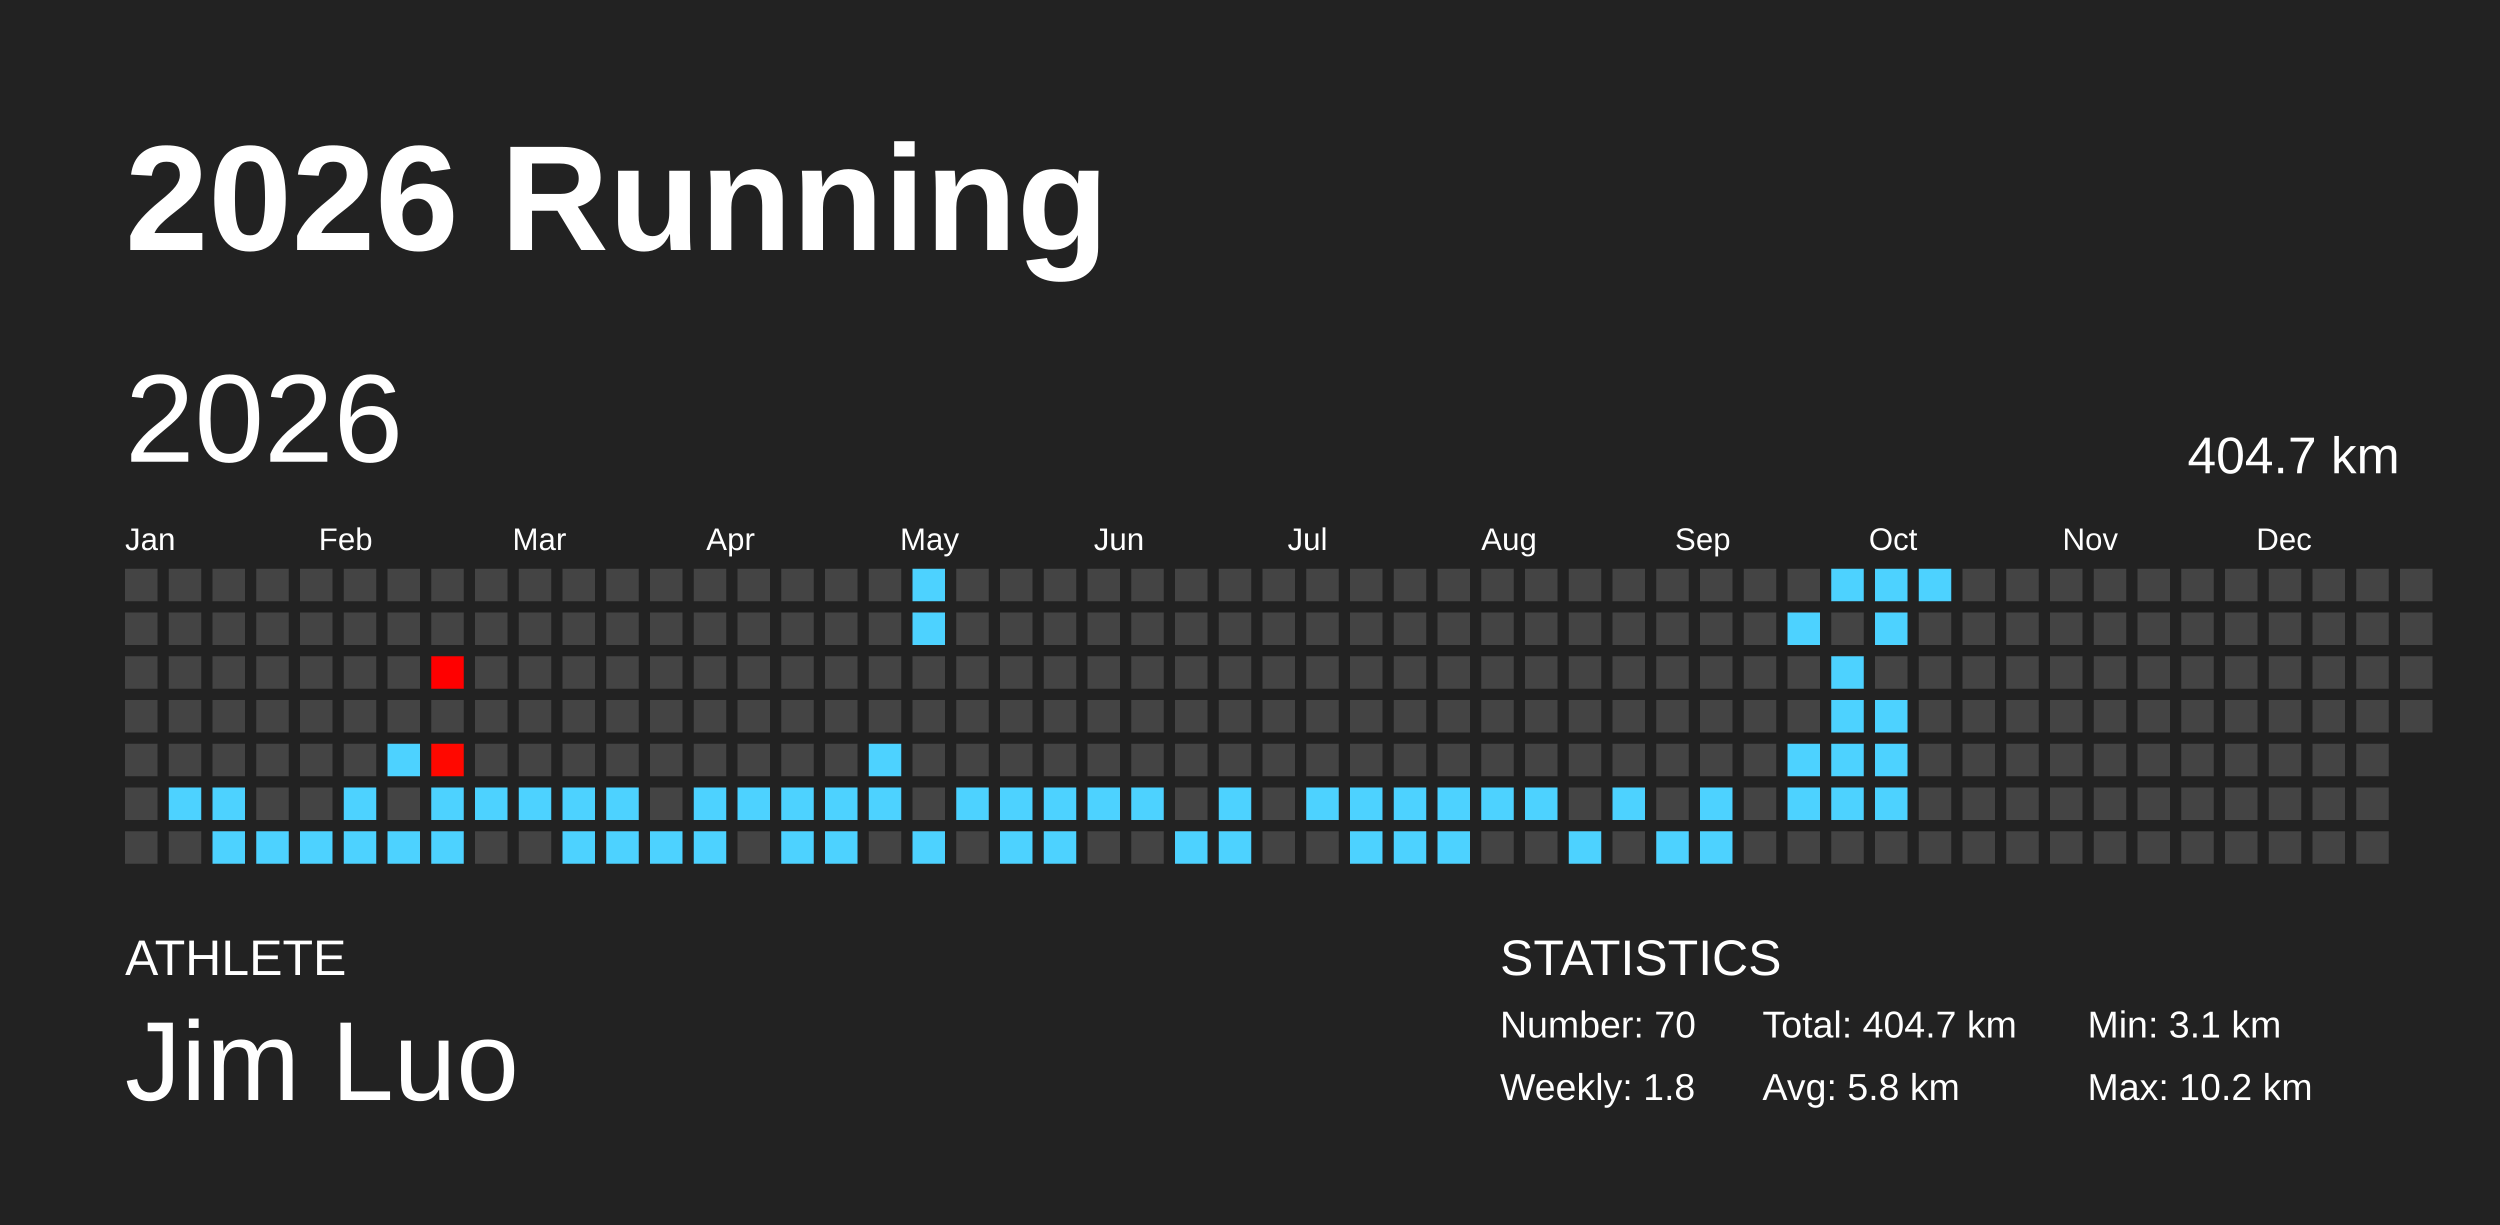
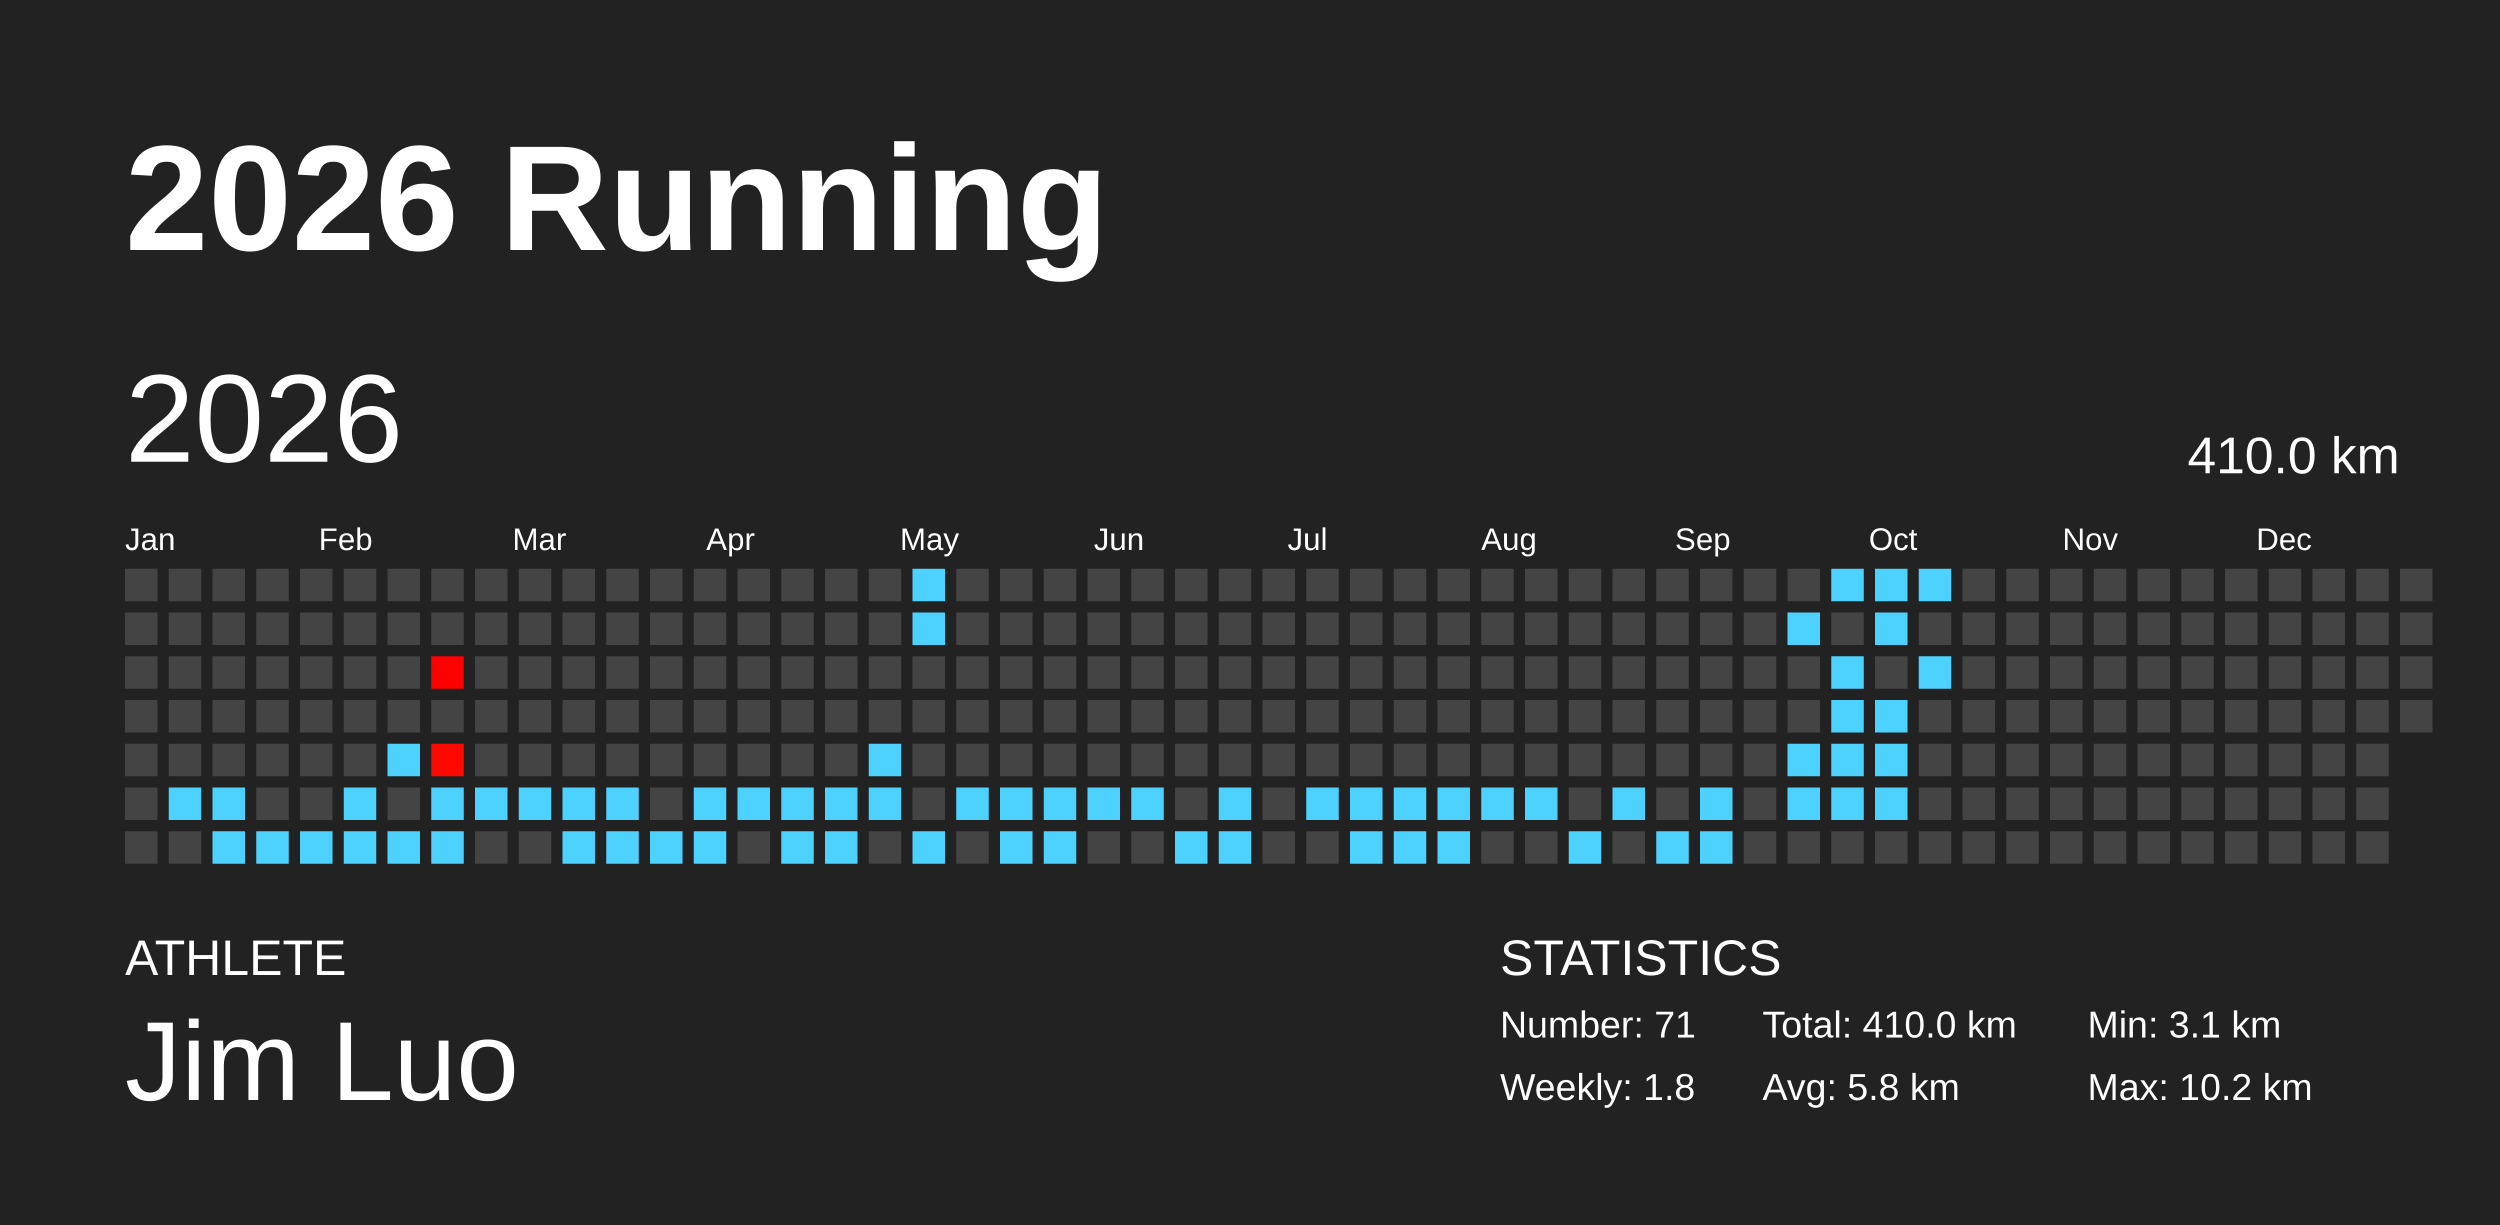
<svg xmlns="http://www.w3.org/2000/svg" baseProfile="full" height="98mm" version="1.1" viewBox="0,0,200,98" width="200mm">
  <defs />
  <rect fill="#222222" height="98" width="200" x="0" y="0" />
  <text fill="#FFFFFF" style="font-size:12px; font-family:Arial; font-weight:bold;" x="10" y="20">2026 Running</text>
  <text fill="#FFFFFF" style="font-size:4px; font-family:Arial" x="10" y="78">ATHLETE</text>
  <text fill="#FFFFFF" style="font-size:9px; font-family:Arial" x="10" y="88">Jim Luo</text>
  <text fill="#FFFFFF" style="font-size:4px; font-family:Arial" x="120" y="78">STATISTICS</text>
-   <text fill="#FFFFFF" style="font-size:3px; font-family:Arial" x="120" y="83">Number: 70</text>
+   <text fill="#FFFFFF" style="font-size:3px; font-family:Arial" x="120" y="83">Number: 71</text>
  <text fill="#FFFFFF" style="font-size:3px; font-family:Arial" x="120" y="88">Weekly: 1.8</text>
-   <text fill="#FFFFFF" style="font-size:3px; font-family:Arial" x="141" y="83">Total: 404.7 km</text>
+   <text fill="#FFFFFF" style="font-size:3px; font-family:Arial" x="141" y="83">Total: 410.0 km</text>
  <text fill="#FFFFFF" style="font-size:3px; font-family:Arial" x="141" y="88">Avg: 5.8 km</text>
  <text fill="#FFFFFF" style="font-size:3px; font-family:Arial" x="167" y="83">Min: 3.1 km</text>
  <text fill="#FFFFFF" style="font-size:3px; font-family:Arial" x="167" y="88">Max: 10.2 km</text>
  <text dominant-baseline="hanging" fill="#FFFFFF" style="font-size:10.0px; font-family:Arial;" x="10" y="30">2026</text>
-   <text dominant-baseline="hanging" fill="#FFFFFF" style="font-size:4.125px; font-family:Arial;" x="175" y="35">404.7 km</text>
+   <text dominant-baseline="hanging" fill="#FFFFFF" style="font-size:4.125px; font-family:Arial;" x="175" y="35">410.0 km</text>
  <text fill="#FFFFFF" style="font-size:2.5px; font-family:Arial" x="10.0" y="44">Jan</text>
  <text fill="#FFFFFF" style="font-size:2.5px; font-family:Arial" x="25.5" y="44">Feb</text>
  <text fill="#FFFFFF" style="font-size:2.5px; font-family:Arial" x="41.0" y="44">Mar</text>
  <text fill="#FFFFFF" style="font-size:2.5px; font-family:Arial" x="56.5" y="44">Apr</text>
  <text fill="#FFFFFF" style="font-size:2.5px; font-family:Arial" x="72.0" y="44">May</text>
  <text fill="#FFFFFF" style="font-size:2.5px; font-family:Arial" x="87.5" y="44">Jun</text>
  <text fill="#FFFFFF" style="font-size:2.5px; font-family:Arial" x="103.0" y="44">Jul</text>
  <text fill="#FFFFFF" style="font-size:2.5px; font-family:Arial" x="118.5" y="44">Aug</text>
  <text fill="#FFFFFF" style="font-size:2.5px; font-family:Arial" x="134.0" y="44">Sep</text>
  <text fill="#FFFFFF" style="font-size:2.5px; font-family:Arial" x="149.5" y="44">Oct</text>
  <text fill="#FFFFFF" style="font-size:2.5px; font-family:Arial" x="165.0" y="44">Nov</text>
  <text fill="#FFFFFF" style="font-size:2.5px; font-family:Arial" x="180.5" y="44">Dec</text>
  <rect fill="#444444" height="2.6" width="2.6" x="10.0" y="45.5" />
  <rect fill="#444444" height="2.6" width="2.6" x="10.0" y="49.0" />
  <rect fill="#444444" height="2.6" width="2.6" x="10.0" y="52.5" />
  <rect fill="#444444" height="2.6" width="2.6" x="10.0" y="56.0" />
  <rect fill="#444444" height="2.6" width="2.6" x="10.0" y="59.5" />
  <rect fill="#444444" height="2.6" width="2.6" x="10.0" y="63.0" />
  <rect fill="#444444" height="2.6" width="2.6" x="10.0" y="66.5" />
  <rect fill="#444444" height="2.6" width="2.6" x="13.5" y="45.5" />
  <rect fill="#444444" height="2.6" width="2.6" x="13.5" y="49.0" />
  <rect fill="#444444" height="2.6" width="2.6" x="13.5" y="52.5" />
  <rect fill="#444444" height="2.6" width="2.6" x="13.5" y="56.0" />
  <rect fill="#444444" height="2.6" width="2.6" x="13.5" y="59.5" />
  <rect fill="#4dd2ff" height="2.6" width="2.6" x="13.5" y="63.0" />
  <rect fill="#444444" height="2.6" width="2.6" x="13.5" y="66.5" />
  <rect fill="#444444" height="2.6" width="2.6" x="17.0" y="45.5" />
  <rect fill="#444444" height="2.6" width="2.6" x="17.0" y="49.0" />
  <rect fill="#444444" height="2.6" width="2.6" x="17.0" y="52.5" />
  <rect fill="#444444" height="2.6" width="2.6" x="17.0" y="56.0" />
  <rect fill="#444444" height="2.6" width="2.6" x="17.0" y="59.5" />
  <rect fill="#4dd2ff" height="2.6" width="2.6" x="17.0" y="63.0" />
  <rect fill="#4dd2ff" height="2.6" width="2.6" x="17.0" y="66.5" />
  <rect fill="#444444" height="2.6" width="2.6" x="20.5" y="45.5" />
  <rect fill="#444444" height="2.6" width="2.6" x="20.5" y="49.0" />
  <rect fill="#444444" height="2.6" width="2.6" x="20.5" y="52.5" />
  <rect fill="#444444" height="2.6" width="2.6" x="20.5" y="56.0" />
  <rect fill="#444444" height="2.6" width="2.6" x="20.5" y="59.5" />
  <rect fill="#444444" height="2.6" width="2.6" x="20.5" y="63.0" />
  <rect fill="#4dd2ff" height="2.6" width="2.6" x="20.5" y="66.5" />
  <rect fill="#444444" height="2.6" width="2.6" x="24.0" y="45.5" />
  <rect fill="#444444" height="2.6" width="2.6" x="24.0" y="49.0" />
  <rect fill="#444444" height="2.6" width="2.6" x="24.0" y="52.5" />
  <rect fill="#444444" height="2.6" width="2.6" x="24.0" y="56.0" />
  <rect fill="#444444" height="2.6" width="2.6" x="24.0" y="59.5" />
  <rect fill="#444444" height="2.6" width="2.6" x="24.0" y="63.0" />
  <rect fill="#4dd2ff" height="2.6" width="2.6" x="24.0" y="66.5" />
  <rect fill="#444444" height="2.6" width="2.6" x="27.5" y="45.5" />
  <rect fill="#444444" height="2.6" width="2.6" x="27.5" y="49.0" />
  <rect fill="#444444" height="2.6" width="2.6" x="27.5" y="52.5" />
  <rect fill="#444444" height="2.6" width="2.6" x="27.5" y="56.0" />
  <rect fill="#444444" height="2.6" width="2.6" x="27.5" y="59.5" />
  <rect fill="#4dd2ff" height="2.6" width="2.6" x="27.5" y="63.0" />
  <rect fill="#4dd2ff" height="2.6" width="2.6" x="27.5" y="66.5" />
  <rect fill="#444444" height="2.6" width="2.6" x="31.0" y="45.5" />
  <rect fill="#444444" height="2.6" width="2.6" x="31.0" y="49.0" />
  <rect fill="#444444" height="2.6" width="2.6" x="31.0" y="52.5" />
  <rect fill="#444444" height="2.6" width="2.6" x="31.0" y="56.0" />
  <rect fill="#4dd2ff" height="2.6" width="2.6" x="31.0" y="59.5" />
  <rect fill="#444444" height="2.6" width="2.6" x="31.0" y="63.0" />
  <rect fill="#4dd2ff" height="2.6" width="2.6" x="31.0" y="66.5" />
  <rect fill="#444444" height="2.6" width="2.6" x="34.5" y="45.5" />
  <rect fill="#444444" height="2.6" width="2.6" x="34.5" y="49.0" />
  <rect fill="#ff0000" height="2.6" width="2.6" x="34.5" y="52.5" />
  <rect fill="#444444" height="2.6" width="2.6" x="34.5" y="56.0" />
  <rect fill="#ff0800" height="2.6" width="2.6" x="34.5" y="59.5" />
  <rect fill="#4dd2ff" height="2.6" width="2.6" x="34.5" y="63.0" />
  <rect fill="#4dd2ff" height="2.6" width="2.6" x="34.5" y="66.5" />
  <rect fill="#444444" height="2.6" width="2.6" x="38.0" y="45.5" />
  <rect fill="#444444" height="2.6" width="2.6" x="38.0" y="49.0" />
  <rect fill="#444444" height="2.6" width="2.6" x="38.0" y="52.5" />
  <rect fill="#444444" height="2.6" width="2.6" x="38.0" y="56.0" />
  <rect fill="#444444" height="2.6" width="2.6" x="38.0" y="59.5" />
  <rect fill="#4dd2ff" height="2.6" width="2.6" x="38.0" y="63.0" />
  <rect fill="#444444" height="2.6" width="2.6" x="38.0" y="66.5" />
  <rect fill="#444444" height="2.6" width="2.6" x="41.5" y="45.5" />
  <rect fill="#444444" height="2.6" width="2.6" x="41.5" y="49.0" />
  <rect fill="#444444" height="2.6" width="2.6" x="41.5" y="52.5" />
  <rect fill="#444444" height="2.6" width="2.6" x="41.5" y="56.0" />
  <rect fill="#444444" height="2.6" width="2.6" x="41.5" y="59.5" />
  <rect fill="#4dd2ff" height="2.6" width="2.6" x="41.5" y="63.0" />
  <rect fill="#444444" height="2.6" width="2.6" x="41.5" y="66.5" />
  <rect fill="#444444" height="2.6" width="2.6" x="45.0" y="45.5" />
  <rect fill="#444444" height="2.6" width="2.6" x="45.0" y="49.0" />
  <rect fill="#444444" height="2.6" width="2.6" x="45.0" y="52.5" />
  <rect fill="#444444" height="2.6" width="2.6" x="45.0" y="56.0" />
  <rect fill="#444444" height="2.6" width="2.6" x="45.0" y="59.5" />
  <rect fill="#4dd2ff" height="2.6" width="2.6" x="45.0" y="63.0" />
  <rect fill="#4dd2ff" height="2.6" width="2.6" x="45.0" y="66.5" />
  <rect fill="#444444" height="2.6" width="2.6" x="48.5" y="45.5" />
  <rect fill="#444444" height="2.6" width="2.6" x="48.5" y="49.0" />
  <rect fill="#444444" height="2.6" width="2.6" x="48.5" y="52.5" />
  <rect fill="#444444" height="2.6" width="2.6" x="48.5" y="56.0" />
  <rect fill="#444444" height="2.6" width="2.6" x="48.5" y="59.5" />
  <rect fill="#4dd2ff" height="2.6" width="2.6" x="48.5" y="63.0" />
  <rect fill="#4dd2ff" height="2.6" width="2.6" x="48.5" y="66.5" />
  <rect fill="#444444" height="2.6" width="2.6" x="52.0" y="45.5" />
  <rect fill="#444444" height="2.6" width="2.6" x="52.0" y="49.0" />
  <rect fill="#444444" height="2.6" width="2.6" x="52.0" y="52.5" />
  <rect fill="#444444" height="2.6" width="2.6" x="52.0" y="56.0" />
  <rect fill="#444444" height="2.6" width="2.6" x="52.0" y="59.5" />
  <rect fill="#444444" height="2.6" width="2.6" x="52.0" y="63.0" />
  <rect fill="#4dd2ff" height="2.6" width="2.6" x="52.0" y="66.5" />
  <rect fill="#444444" height="2.6" width="2.6" x="55.5" y="45.5" />
  <rect fill="#444444" height="2.6" width="2.6" x="55.5" y="49.0" />
  <rect fill="#444444" height="2.6" width="2.6" x="55.5" y="52.5" />
  <rect fill="#444444" height="2.6" width="2.6" x="55.5" y="56.0" />
  <rect fill="#444444" height="2.6" width="2.6" x="55.5" y="59.5" />
  <rect fill="#4dd2ff" height="2.6" width="2.6" x="55.5" y="63.0" />
  <rect fill="#4dd2ff" height="2.6" width="2.6" x="55.5" y="66.5" />
  <rect fill="#444444" height="2.6" width="2.6" x="59.0" y="45.5" />
  <rect fill="#444444" height="2.6" width="2.6" x="59.0" y="49.0" />
  <rect fill="#444444" height="2.6" width="2.6" x="59.0" y="52.5" />
  <rect fill="#444444" height="2.6" width="2.6" x="59.0" y="56.0" />
  <rect fill="#444444" height="2.6" width="2.6" x="59.0" y="59.5" />
  <rect fill="#4dd2ff" height="2.6" width="2.6" x="59.0" y="63.0" />
  <rect fill="#444444" height="2.6" width="2.6" x="59.0" y="66.5" />
  <rect fill="#444444" height="2.6" width="2.6" x="62.5" y="45.5" />
  <rect fill="#444444" height="2.6" width="2.6" x="62.5" y="49.0" />
  <rect fill="#444444" height="2.6" width="2.6" x="62.5" y="52.5" />
  <rect fill="#444444" height="2.6" width="2.6" x="62.5" y="56.0" />
  <rect fill="#444444" height="2.6" width="2.6" x="62.5" y="59.5" />
  <rect fill="#4dd2ff" height="2.6" width="2.6" x="62.5" y="63.0" />
  <rect fill="#4dd2ff" height="2.6" width="2.6" x="62.5" y="66.5" />
  <rect fill="#444444" height="2.6" width="2.6" x="66.0" y="45.5" />
  <rect fill="#444444" height="2.6" width="2.6" x="66.0" y="49.0" />
  <rect fill="#444444" height="2.6" width="2.6" x="66.0" y="52.5" />
  <rect fill="#444444" height="2.6" width="2.6" x="66.0" y="56.0" />
  <rect fill="#444444" height="2.6" width="2.6" x="66.0" y="59.5" />
  <rect fill="#4dd2ff" height="2.6" width="2.6" x="66.0" y="63.0" />
  <rect fill="#4dd2ff" height="2.6" width="2.6" x="66.0" y="66.5" />
  <rect fill="#444444" height="2.6" width="2.6" x="69.5" y="45.5" />
  <rect fill="#444444" height="2.6" width="2.6" x="69.5" y="49.0" />
  <rect fill="#444444" height="2.6" width="2.6" x="69.5" y="52.5" />
  <rect fill="#444444" height="2.6" width="2.6" x="69.5" y="56.0" />
  <rect fill="#4dd2ff" height="2.6" width="2.6" x="69.5" y="59.5" />
  <rect fill="#4dd2ff" height="2.6" width="2.6" x="69.5" y="63.0" />
  <rect fill="#444444" height="2.6" width="2.6" x="69.5" y="66.5" />
  <rect fill="#4dd2ff" height="2.6" width="2.6" x="73.0" y="45.5" />
  <rect fill="#4dd2ff" height="2.6" width="2.6" x="73.0" y="49.0" />
  <rect fill="#444444" height="2.6" width="2.6" x="73.0" y="52.5" />
  <rect fill="#444444" height="2.6" width="2.6" x="73.0" y="56.0" />
  <rect fill="#444444" height="2.6" width="2.6" x="73.0" y="59.5" />
  <rect fill="#444444" height="2.6" width="2.6" x="73.0" y="63.0" />
  <rect fill="#4dd2ff" height="2.6" width="2.6" x="73.0" y="66.5" />
  <rect fill="#444444" height="2.6" width="2.6" x="76.5" y="45.5" />
  <rect fill="#444444" height="2.6" width="2.6" x="76.5" y="49.0" />
  <rect fill="#444444" height="2.6" width="2.6" x="76.5" y="52.5" />
  <rect fill="#444444" height="2.6" width="2.6" x="76.5" y="56.0" />
  <rect fill="#444444" height="2.6" width="2.6" x="76.5" y="59.5" />
  <rect fill="#4dd2ff" height="2.6" width="2.6" x="76.5" y="63.0" />
  <rect fill="#444444" height="2.6" width="2.6" x="76.5" y="66.5" />
  <rect fill="#444444" height="2.6" width="2.6" x="80.0" y="45.5" />
  <rect fill="#444444" height="2.6" width="2.6" x="80.0" y="49.0" />
  <rect fill="#444444" height="2.6" width="2.6" x="80.0" y="52.5" />
  <rect fill="#444444" height="2.6" width="2.6" x="80.0" y="56.0" />
  <rect fill="#444444" height="2.6" width="2.6" x="80.0" y="59.5" />
  <rect fill="#4dd2ff" height="2.6" width="2.6" x="80.0" y="63.0" />
  <rect fill="#4dd2ff" height="2.6" width="2.6" x="80.0" y="66.5" />
  <rect fill="#444444" height="2.6" width="2.6" x="83.5" y="45.5" />
  <rect fill="#444444" height="2.6" width="2.6" x="83.5" y="49.0" />
  <rect fill="#444444" height="2.6" width="2.6" x="83.5" y="52.5" />
  <rect fill="#444444" height="2.6" width="2.6" x="83.5" y="56.0" />
  <rect fill="#444444" height="2.6" width="2.6" x="83.5" y="59.5" />
  <rect fill="#4dd2ff" height="2.6" width="2.6" x="83.5" y="63.0" />
  <rect fill="#4dd2ff" height="2.6" width="2.6" x="83.5" y="66.5" />
  <rect fill="#444444" height="2.6" width="2.6" x="87.0" y="45.5" />
  <rect fill="#444444" height="2.6" width="2.6" x="87.0" y="49.0" />
  <rect fill="#444444" height="2.6" width="2.6" x="87.0" y="52.5" />
  <rect fill="#444444" height="2.6" width="2.6" x="87.0" y="56.0" />
  <rect fill="#444444" height="2.6" width="2.6" x="87.0" y="59.5" />
  <rect fill="#4dd2ff" height="2.6" width="2.6" x="87.0" y="63.0" />
  <rect fill="#444444" height="2.6" width="2.6" x="87.0" y="66.5" />
  <rect fill="#444444" height="2.6" width="2.6" x="90.5" y="45.5" />
  <rect fill="#444444" height="2.6" width="2.6" x="90.5" y="49.0" />
  <rect fill="#444444" height="2.6" width="2.6" x="90.5" y="52.5" />
  <rect fill="#444444" height="2.6" width="2.6" x="90.5" y="56.0" />
  <rect fill="#444444" height="2.6" width="2.6" x="90.5" y="59.5" />
  <rect fill="#4dd2ff" height="2.6" width="2.6" x="90.5" y="63.0" />
  <rect fill="#444444" height="2.6" width="2.6" x="90.5" y="66.5" />
  <rect fill="#444444" height="2.6" width="2.6" x="94.0" y="45.5" />
  <rect fill="#444444" height="2.6" width="2.6" x="94.0" y="49.0" />
  <rect fill="#444444" height="2.6" width="2.6" x="94.0" y="52.5" />
  <rect fill="#444444" height="2.6" width="2.6" x="94.0" y="56.0" />
  <rect fill="#444444" height="2.6" width="2.6" x="94.0" y="59.5" />
  <rect fill="#444444" height="2.6" width="2.6" x="94.0" y="63.0" />
  <rect fill="#4dd2ff" height="2.6" width="2.6" x="94.0" y="66.5" />
  <rect fill="#444444" height="2.6" width="2.6" x="97.5" y="45.5" />
  <rect fill="#444444" height="2.6" width="2.6" x="97.5" y="49.0" />
  <rect fill="#444444" height="2.6" width="2.6" x="97.5" y="52.5" />
  <rect fill="#444444" height="2.6" width="2.6" x="97.5" y="56.0" />
  <rect fill="#444444" height="2.6" width="2.6" x="97.5" y="59.5" />
  <rect fill="#4dd2ff" height="2.6" width="2.6" x="97.5" y="63.0" />
  <rect fill="#4dd2ff" height="2.6" width="2.6" x="97.5" y="66.5" />
  <rect fill="#444444" height="2.6" width="2.6" x="101.0" y="45.5" />
  <rect fill="#444444" height="2.6" width="2.6" x="101.0" y="49.0" />
  <rect fill="#444444" height="2.6" width="2.6" x="101.0" y="52.5" />
  <rect fill="#444444" height="2.6" width="2.6" x="101.0" y="56.0" />
  <rect fill="#444444" height="2.6" width="2.6" x="101.0" y="59.5" />
  <rect fill="#444444" height="2.6" width="2.6" x="101.0" y="63.0" />
  <rect fill="#444444" height="2.6" width="2.6" x="101.0" y="66.5" />
  <rect fill="#444444" height="2.6" width="2.6" x="104.5" y="45.5" />
  <rect fill="#444444" height="2.6" width="2.6" x="104.5" y="49.0" />
  <rect fill="#444444" height="2.6" width="2.6" x="104.5" y="52.5" />
  <rect fill="#444444" height="2.6" width="2.6" x="104.5" y="56.0" />
  <rect fill="#444444" height="2.6" width="2.6" x="104.5" y="59.5" />
  <rect fill="#4dd2ff" height="2.6" width="2.6" x="104.5" y="63.0" />
  <rect fill="#444444" height="2.6" width="2.6" x="104.5" y="66.5" />
  <rect fill="#444444" height="2.6" width="2.6" x="108.0" y="45.5" />
  <rect fill="#444444" height="2.6" width="2.6" x="108.0" y="49.0" />
  <rect fill="#444444" height="2.6" width="2.6" x="108.0" y="52.5" />
  <rect fill="#444444" height="2.6" width="2.6" x="108.0" y="56.0" />
  <rect fill="#444444" height="2.6" width="2.6" x="108.0" y="59.5" />
  <rect fill="#4dd2ff" height="2.6" width="2.6" x="108.0" y="63.0" />
  <rect fill="#4dd2ff" height="2.6" width="2.6" x="108.0" y="66.5" />
  <rect fill="#444444" height="2.6" width="2.6" x="111.5" y="45.5" />
  <rect fill="#444444" height="2.6" width="2.6" x="111.5" y="49.0" />
  <rect fill="#444444" height="2.6" width="2.6" x="111.5" y="52.5" />
  <rect fill="#444444" height="2.6" width="2.6" x="111.5" y="56.0" />
  <rect fill="#444444" height="2.6" width="2.6" x="111.5" y="59.5" />
  <rect fill="#4dd2ff" height="2.6" width="2.6" x="111.5" y="63.0" />
  <rect fill="#4dd2ff" height="2.6" width="2.6" x="111.5" y="66.5" />
  <rect fill="#444444" height="2.6" width="2.6" x="115.0" y="45.5" />
  <rect fill="#444444" height="2.6" width="2.6" x="115.0" y="49.0" />
  <rect fill="#444444" height="2.6" width="2.6" x="115.0" y="52.5" />
  <rect fill="#444444" height="2.6" width="2.6" x="115.0" y="56.0" />
  <rect fill="#444444" height="2.6" width="2.6" x="115.0" y="59.5" />
  <rect fill="#4dd2ff" height="2.6" width="2.6" x="115.0" y="63.0" />
  <rect fill="#4dd2ff" height="2.6" width="2.6" x="115.0" y="66.5" />
  <rect fill="#444444" height="2.6" width="2.6" x="118.5" y="45.5" />
  <rect fill="#444444" height="2.6" width="2.6" x="118.5" y="49.0" />
  <rect fill="#444444" height="2.6" width="2.6" x="118.5" y="52.5" />
  <rect fill="#444444" height="2.6" width="2.6" x="118.5" y="56.0" />
  <rect fill="#444444" height="2.6" width="2.6" x="118.5" y="59.5" />
  <rect fill="#4dd2ff" height="2.6" width="2.6" x="118.5" y="63.0" />
  <rect fill="#444444" height="2.6" width="2.6" x="118.5" y="66.5" />
  <rect fill="#444444" height="2.6" width="2.6" x="122.0" y="45.5" />
  <rect fill="#444444" height="2.6" width="2.6" x="122.0" y="49.0" />
  <rect fill="#444444" height="2.6" width="2.6" x="122.0" y="52.5" />
  <rect fill="#444444" height="2.6" width="2.6" x="122.0" y="56.0" />
  <rect fill="#444444" height="2.6" width="2.6" x="122.0" y="59.5" />
  <rect fill="#4dd2ff" height="2.6" width="2.6" x="122.0" y="63.0" />
  <rect fill="#444444" height="2.6" width="2.6" x="122.0" y="66.5" />
  <rect fill="#444444" height="2.6" width="2.6" x="125.5" y="45.5" />
  <rect fill="#444444" height="2.6" width="2.6" x="125.5" y="49.0" />
  <rect fill="#444444" height="2.6" width="2.6" x="125.5" y="52.5" />
  <rect fill="#444444" height="2.6" width="2.6" x="125.5" y="56.0" />
  <rect fill="#444444" height="2.6" width="2.6" x="125.5" y="59.5" />
  <rect fill="#444444" height="2.6" width="2.6" x="125.5" y="63.0" />
  <rect fill="#4dd2ff" height="2.6" width="2.6" x="125.5" y="66.5" />
  <rect fill="#444444" height="2.6" width="2.6" x="129.0" y="45.5" />
  <rect fill="#444444" height="2.6" width="2.6" x="129.0" y="49.0" />
  <rect fill="#444444" height="2.6" width="2.6" x="129.0" y="52.5" />
  <rect fill="#444444" height="2.6" width="2.6" x="129.0" y="56.0" />
  <rect fill="#444444" height="2.6" width="2.6" x="129.0" y="59.5" />
  <rect fill="#4dd2ff" height="2.6" width="2.6" x="129.0" y="63.0" />
  <rect fill="#444444" height="2.6" width="2.6" x="129.0" y="66.5" />
  <rect fill="#444444" height="2.6" width="2.6" x="132.5" y="45.5" />
  <rect fill="#444444" height="2.6" width="2.6" x="132.5" y="49.0" />
  <rect fill="#444444" height="2.6" width="2.6" x="132.5" y="52.5" />
  <rect fill="#444444" height="2.6" width="2.6" x="132.5" y="56.0" />
  <rect fill="#444444" height="2.6" width="2.6" x="132.5" y="59.5" />
  <rect fill="#444444" height="2.6" width="2.6" x="132.5" y="63.0" />
  <rect fill="#4dd2ff" height="2.6" width="2.6" x="132.5" y="66.5" />
  <rect fill="#444444" height="2.6" width="2.6" x="136.0" y="45.5" />
  <rect fill="#444444" height="2.6" width="2.6" x="136.0" y="49.0" />
  <rect fill="#444444" height="2.6" width="2.6" x="136.0" y="52.5" />
  <rect fill="#444444" height="2.6" width="2.6" x="136.0" y="56.0" />
  <rect fill="#444444" height="2.6" width="2.6" x="136.0" y="59.5" />
  <rect fill="#4dd2ff" height="2.6" width="2.6" x="136.0" y="63.0" />
  <rect fill="#4dd2ff" height="2.6" width="2.6" x="136.0" y="66.5" />
  <rect fill="#444444" height="2.6" width="2.6" x="139.5" y="45.5" />
  <rect fill="#444444" height="2.6" width="2.6" x="139.5" y="49.0" />
  <rect fill="#444444" height="2.6" width="2.6" x="139.5" y="52.5" />
  <rect fill="#444444" height="2.6" width="2.6" x="139.5" y="56.0" />
  <rect fill="#444444" height="2.6" width="2.6" x="139.5" y="59.5" />
  <rect fill="#444444" height="2.6" width="2.6" x="139.5" y="63.0" />
  <rect fill="#444444" height="2.6" width="2.6" x="139.5" y="66.5" />
  <rect fill="#444444" height="2.6" width="2.6" x="143.0" y="45.5" />
  <rect fill="#4dd2ff" height="2.6" width="2.6" x="143.0" y="49.0" />
  <rect fill="#444444" height="2.6" width="2.6" x="143.0" y="52.5" />
  <rect fill="#444444" height="2.6" width="2.6" x="143.0" y="56.0" />
  <rect fill="#4dd2ff" height="2.6" width="2.6" x="143.0" y="59.5" />
  <rect fill="#4dd2ff" height="2.6" width="2.6" x="143.0" y="63.0" />
  <rect fill="#444444" height="2.6" width="2.6" x="143.0" y="66.5" />
  <rect fill="#4dd2ff" height="2.6" width="2.6" x="146.5" y="45.5" />
  <rect fill="#444444" height="2.6" width="2.6" x="146.5" y="49.0" />
  <rect fill="#4dd2ff" height="2.6" width="2.6" x="146.5" y="52.5" />
  <rect fill="#4dd2ff" height="2.6" width="2.6" x="146.5" y="56.0" />
  <rect fill="#4dd2ff" height="2.6" width="2.6" x="146.5" y="59.5" />
  <rect fill="#4dd2ff" height="2.6" width="2.6" x="146.5" y="63.0" />
  <rect fill="#444444" height="2.6" width="2.6" x="146.5" y="66.5" />
  <rect fill="#4dd2ff" height="2.6" width="2.6" x="150.0" y="45.5" />
  <rect fill="#4dd2ff" height="2.6" width="2.6" x="150.0" y="49.0" />
  <rect fill="#444444" height="2.6" width="2.6" x="150.0" y="52.5" />
  <rect fill="#4dd2ff" height="2.6" width="2.6" x="150.0" y="56.0" />
  <rect fill="#4dd2ff" height="2.6" width="2.6" x="150.0" y="59.5" />
  <rect fill="#4dd2ff" height="2.6" width="2.6" x="150.0" y="63.0" />
  <rect fill="#444444" height="2.6" width="2.6" x="150.0" y="66.5" />
  <rect fill="#4dd2ff" height="2.6" width="2.6" x="153.5" y="45.5" />
  <rect fill="#444444" height="2.6" width="2.6" x="153.5" y="49.0" />
-   <rect fill="#444444" height="2.6" width="2.6" x="153.5" y="52.5" />
+   <rect fill="#4dd2ff" height="2.6" width="2.6" x="153.5" y="52.5" />
  <rect fill="#444444" height="2.6" width="2.6" x="153.5" y="56.0" />
  <rect fill="#444444" height="2.6" width="2.6" x="153.5" y="59.5" />
  <rect fill="#444444" height="2.6" width="2.6" x="153.5" y="63.0" />
  <rect fill="#444444" height="2.6" width="2.6" x="153.5" y="66.5" />
  <rect fill="#444444" height="2.6" width="2.6" x="157.0" y="45.5" />
  <rect fill="#444444" height="2.6" width="2.6" x="157.0" y="49.0" />
  <rect fill="#444444" height="2.6" width="2.6" x="157.0" y="52.5" />
  <rect fill="#444444" height="2.6" width="2.6" x="157.0" y="56.0" />
  <rect fill="#444444" height="2.6" width="2.6" x="157.0" y="59.5" />
  <rect fill="#444444" height="2.6" width="2.6" x="157.0" y="63.0" />
  <rect fill="#444444" height="2.6" width="2.6" x="157.0" y="66.5" />
  <rect fill="#444444" height="2.6" width="2.6" x="160.5" y="45.5" />
  <rect fill="#444444" height="2.6" width="2.6" x="160.5" y="49.0" />
  <rect fill="#444444" height="2.6" width="2.6" x="160.5" y="52.5" />
  <rect fill="#444444" height="2.6" width="2.6" x="160.5" y="56.0" />
  <rect fill="#444444" height="2.6" width="2.6" x="160.5" y="59.5" />
  <rect fill="#444444" height="2.6" width="2.6" x="160.5" y="63.0" />
  <rect fill="#444444" height="2.6" width="2.6" x="160.5" y="66.5" />
  <rect fill="#444444" height="2.6" width="2.6" x="164.0" y="45.5" />
  <rect fill="#444444" height="2.6" width="2.6" x="164.0" y="49.0" />
  <rect fill="#444444" height="2.6" width="2.6" x="164.0" y="52.5" />
  <rect fill="#444444" height="2.6" width="2.6" x="164.0" y="56.0" />
  <rect fill="#444444" height="2.6" width="2.6" x="164.0" y="59.5" />
  <rect fill="#444444" height="2.6" width="2.6" x="164.0" y="63.0" />
  <rect fill="#444444" height="2.6" width="2.6" x="164.0" y="66.5" />
  <rect fill="#444444" height="2.6" width="2.6" x="167.5" y="45.5" />
  <rect fill="#444444" height="2.6" width="2.6" x="167.5" y="49.0" />
  <rect fill="#444444" height="2.6" width="2.6" x="167.5" y="52.5" />
  <rect fill="#444444" height="2.6" width="2.6" x="167.5" y="56.0" />
  <rect fill="#444444" height="2.6" width="2.6" x="167.5" y="59.5" />
  <rect fill="#444444" height="2.6" width="2.6" x="167.5" y="63.0" />
  <rect fill="#444444" height="2.6" width="2.6" x="167.5" y="66.5" />
  <rect fill="#444444" height="2.6" width="2.6" x="171.0" y="45.5" />
  <rect fill="#444444" height="2.6" width="2.6" x="171.0" y="49.0" />
  <rect fill="#444444" height="2.6" width="2.6" x="171.0" y="52.5" />
  <rect fill="#444444" height="2.6" width="2.6" x="171.0" y="56.0" />
  <rect fill="#444444" height="2.6" width="2.6" x="171.0" y="59.5" />
  <rect fill="#444444" height="2.6" width="2.6" x="171.0" y="63.0" />
  <rect fill="#444444" height="2.6" width="2.6" x="171.0" y="66.5" />
  <rect fill="#444444" height="2.6" width="2.6" x="174.5" y="45.5" />
  <rect fill="#444444" height="2.6" width="2.6" x="174.5" y="49.0" />
  <rect fill="#444444" height="2.6" width="2.6" x="174.5" y="52.5" />
  <rect fill="#444444" height="2.6" width="2.6" x="174.5" y="56.0" />
  <rect fill="#444444" height="2.6" width="2.6" x="174.5" y="59.5" />
  <rect fill="#444444" height="2.6" width="2.6" x="174.5" y="63.0" />
  <rect fill="#444444" height="2.6" width="2.6" x="174.5" y="66.5" />
  <rect fill="#444444" height="2.6" width="2.6" x="178.0" y="45.5" />
  <rect fill="#444444" height="2.6" width="2.6" x="178.0" y="49.0" />
  <rect fill="#444444" height="2.6" width="2.6" x="178.0" y="52.5" />
  <rect fill="#444444" height="2.6" width="2.6" x="178.0" y="56.0" />
  <rect fill="#444444" height="2.6" width="2.6" x="178.0" y="59.5" />
  <rect fill="#444444" height="2.6" width="2.6" x="178.0" y="63.0" />
  <rect fill="#444444" height="2.6" width="2.6" x="178.0" y="66.5" />
  <rect fill="#444444" height="2.6" width="2.6" x="181.5" y="45.5" />
  <rect fill="#444444" height="2.6" width="2.6" x="181.5" y="49.0" />
  <rect fill="#444444" height="2.6" width="2.6" x="181.5" y="52.5" />
  <rect fill="#444444" height="2.6" width="2.6" x="181.5" y="56.0" />
  <rect fill="#444444" height="2.6" width="2.6" x="181.5" y="59.5" />
  <rect fill="#444444" height="2.6" width="2.6" x="181.5" y="63.0" />
  <rect fill="#444444" height="2.6" width="2.6" x="181.5" y="66.5" />
  <rect fill="#444444" height="2.6" width="2.6" x="185.0" y="45.5" />
  <rect fill="#444444" height="2.6" width="2.6" x="185.0" y="49.0" />
  <rect fill="#444444" height="2.6" width="2.6" x="185.0" y="52.5" />
  <rect fill="#444444" height="2.6" width="2.6" x="185.0" y="56.0" />
  <rect fill="#444444" height="2.6" width="2.6" x="185.0" y="59.5" />
  <rect fill="#444444" height="2.6" width="2.6" x="185.0" y="63.0" />
  <rect fill="#444444" height="2.6" width="2.6" x="185.0" y="66.5" />
  <rect fill="#444444" height="2.6" width="2.6" x="188.5" y="45.5" />
  <rect fill="#444444" height="2.6" width="2.6" x="188.5" y="49.0" />
  <rect fill="#444444" height="2.6" width="2.6" x="188.5" y="52.5" />
  <rect fill="#444444" height="2.6" width="2.6" x="188.5" y="56.0" />
  <rect fill="#444444" height="2.6" width="2.6" x="188.5" y="59.5" />
  <rect fill="#444444" height="2.6" width="2.6" x="188.5" y="63.0" />
  <rect fill="#444444" height="2.6" width="2.6" x="188.5" y="66.5" />
  <rect fill="#444444" height="2.6" width="2.6" x="192.0" y="45.5" />
  <rect fill="#444444" height="2.6" width="2.6" x="192.0" y="49.0" />
  <rect fill="#444444" height="2.6" width="2.6" x="192.0" y="52.5" />
  <rect fill="#444444" height="2.6" width="2.6" x="192.0" y="56.0" />
</svg>
